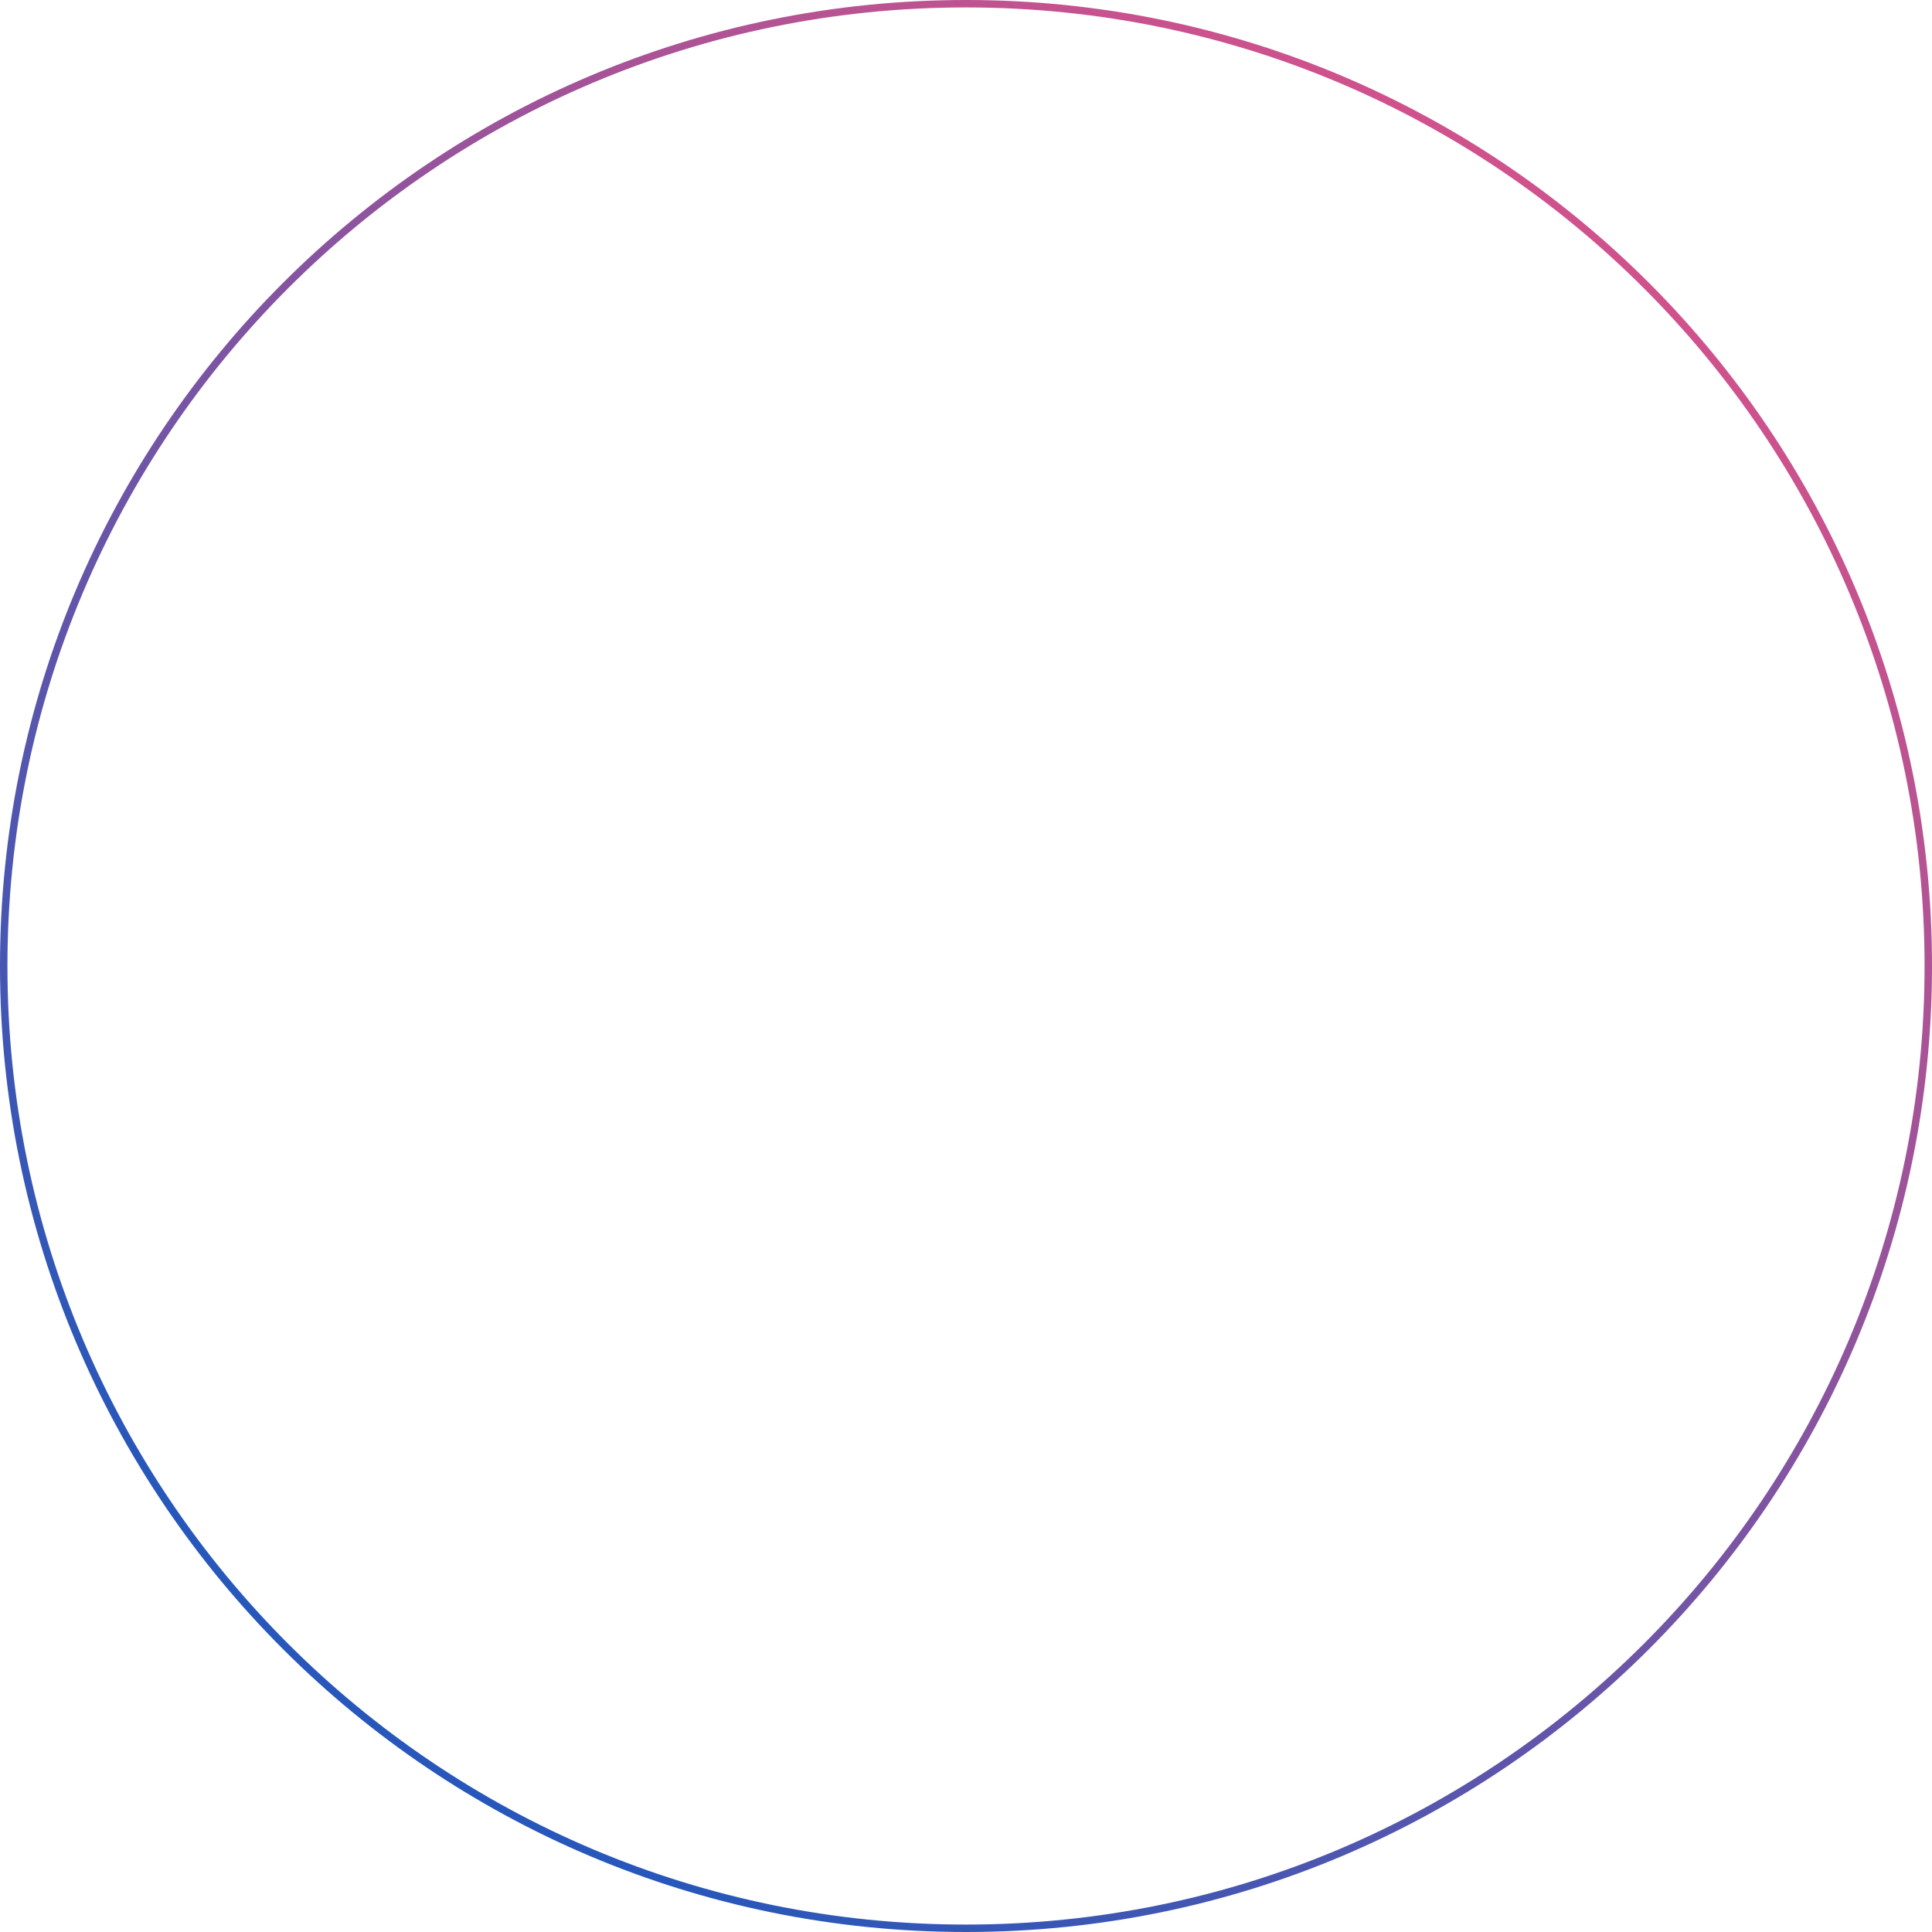
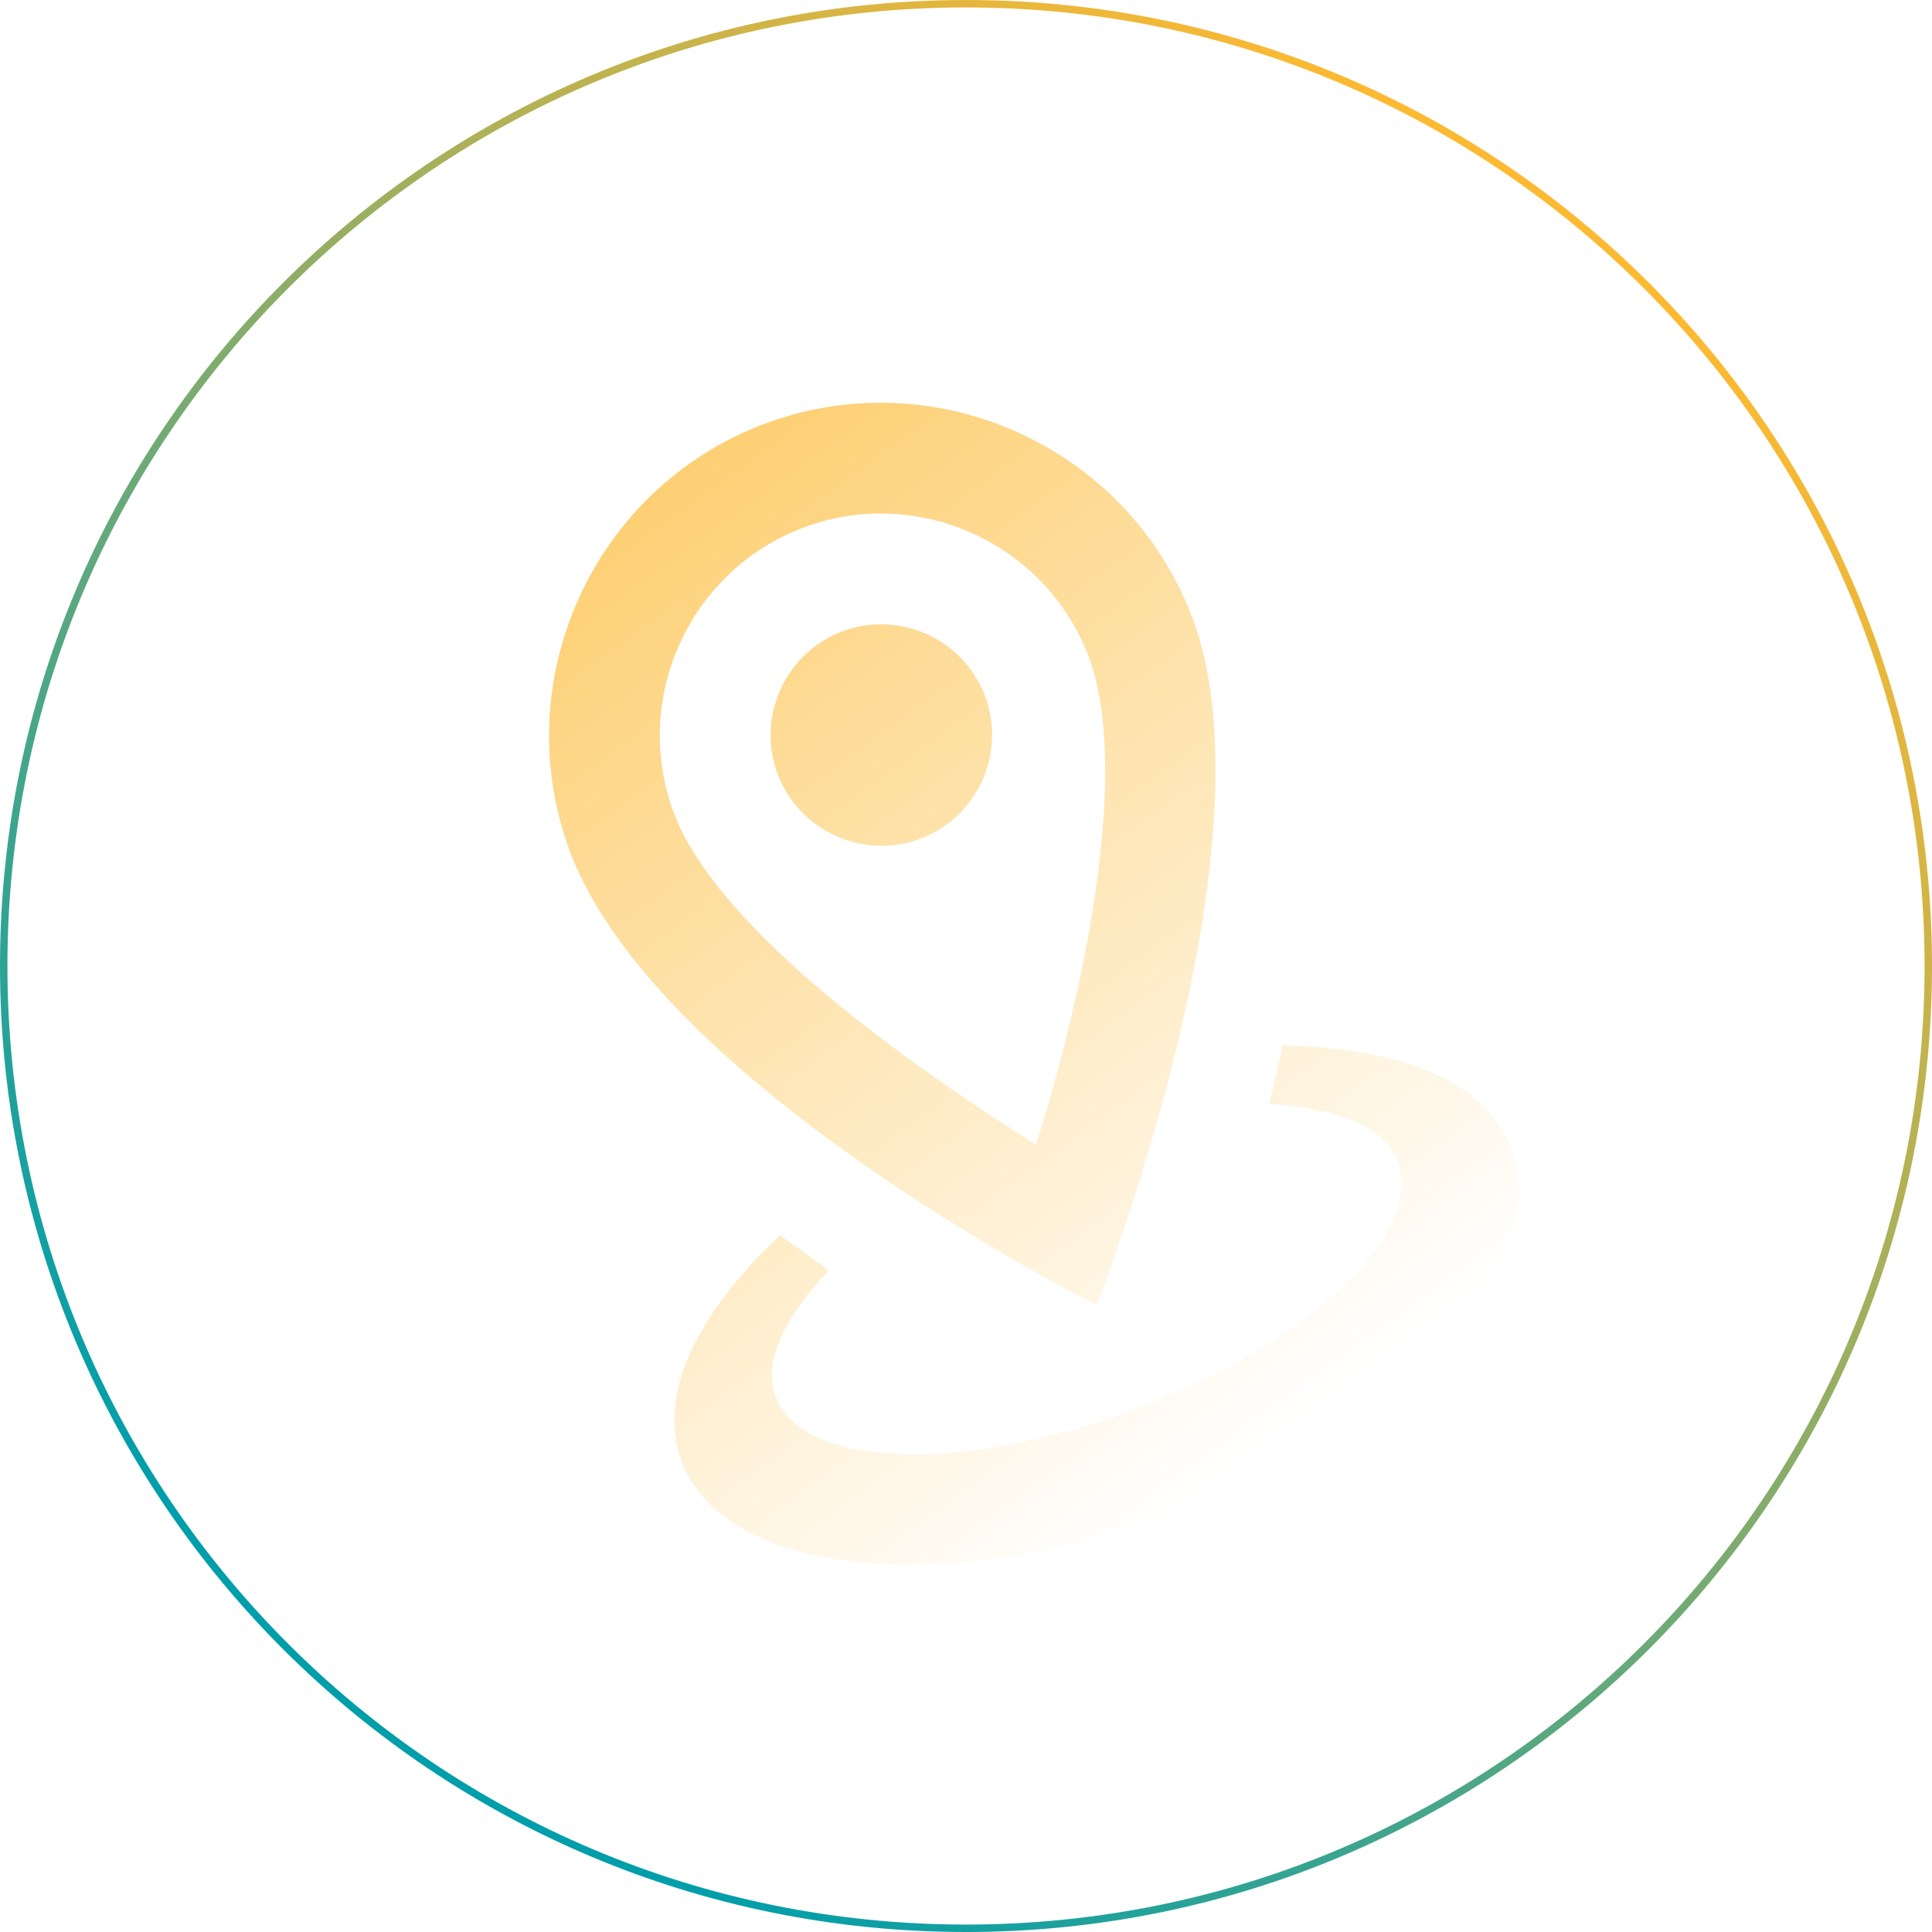
<svg xmlns="http://www.w3.org/2000/svg" width="171" height="171" viewBox="0 0 171 171" fill="none">
-   <circle cx="85.5" cy="85.5" r="85.171" stroke="url(#paint0_linear_1347_347)" stroke-width="0.658" />
-   <path d="M71.079 46.707C81.173 42.898 92.548 48.039 96.357 58.133C99.993 67.768 96.246 87.003 91.684 101.304C78.638 93.124 63.289 81.62 59.653 71.985C55.844 61.891 60.986 50.516 71.079 46.707ZM67.616 37.531C52.476 43.245 44.763 60.307 50.477 75.448C58.269 96.094 97.052 115.527 97.052 115.527C97.052 115.527 113.152 74.857 105.533 54.67C99.819 39.529 82.757 31.817 67.616 37.531ZM74.542 55.883C69.495 57.788 66.925 63.475 68.829 68.522C70.734 73.569 76.421 76.139 81.468 74.235C86.515 72.33 89.086 66.643 87.181 61.596C85.277 56.549 79.589 53.978 74.542 55.883ZM133.756 101.675C137.565 111.769 124.165 126.26 103.978 133.879C83.791 141.498 64.157 139.473 60.348 129.379C58.097 123.415 61.698 116.29 69.03 109.33L73.341 112.42C69.619 116.446 67.446 120.41 68.658 123.622C71.082 130.045 85.374 130.417 100.515 124.703C115.655 118.989 126.138 109.267 123.714 102.844C122.502 99.632 118.252 98.092 112.339 97.702L113.533 92.534C124.095 92.742 131.505 95.71 133.756 101.675Z" fill="url(#paint1_linear_1347_347)" />
+   <circle cx="85.5" cy="85.5" r="85.171" stroke="url(#paint0_linear_1797_2192)" stroke-width="0.658" />
+   <path d="M71.081 46.707C81.175 42.898 92.55 48.039 96.359 58.133C99.995 67.768 96.248 87.003 91.686 101.304C78.64 93.124 63.291 81.62 59.655 71.985C55.846 61.891 60.988 50.516 71.081 46.707ZM67.618 37.531C52.478 43.245 44.765 60.307 50.479 75.448C58.271 96.094 97.054 115.527 97.054 115.527C97.054 115.527 113.154 74.857 105.535 54.67C99.821 39.529 82.759 31.817 67.618 37.531ZM74.544 55.883C69.497 57.788 66.927 63.475 68.831 68.522C70.736 73.569 76.423 76.139 81.47 74.235C86.517 72.33 89.088 66.643 87.183 61.596C85.279 56.549 79.591 53.978 74.544 55.883ZM133.758 101.675C137.567 111.769 124.167 126.26 103.98 133.879C83.793 141.498 64.159 139.473 60.35 129.379C58.099 123.415 61.7 116.29 69.032 109.33L73.343 112.42C69.621 116.446 67.448 120.41 68.66 123.622C71.084 130.045 85.376 130.417 100.517 124.703C115.657 118.989 126.14 109.267 123.716 102.844C122.504 99.632 118.254 98.092 112.341 97.702L113.535 92.534C124.097 92.742 131.507 95.71 133.758 101.675Z" fill="url(#paint1_linear_1797_2192)" />
  <defs>
-     <linearGradient id="paint0_linear_1347_347" x1="134.169" y1="17.758" x2="34.529" y2="147.981" gradientUnits="userSpaceOnUse">
-       <stop stop-color="#CF528C" />
-       <stop offset="1" stop-color="#2757BA" />
+     <linearGradient id="paint0_linear_1797_2192" x1="134.169" y1="17.758" x2="34.529" y2="147.981" gradientUnits="userSpaceOnUse">
+       <stop stop-color="#FCB932" />
+       <stop offset="1" stop-color="#009EAB" />
    </linearGradient>
-     <linearGradient id="paint1_linear_1347_347" x1="17.06" y1="14.679" x2="103.978" y2="133.879" gradientUnits="userSpaceOnUse">
-       <stop stop-color="white" />
-       <stop offset="1" stop-color="white" stop-opacity="0" />
+     <linearGradient id="paint1_linear_1797_2192" x1="17.062" y1="14.679" x2="103.98" y2="133.879" gradientUnits="userSpaceOnUse">
+       <stop stop-color="#FCB932" />
+       <stop offset="1" stop-color="#FCB932" stop-opacity="0" />
    </linearGradient>
  </defs>
</svg>
